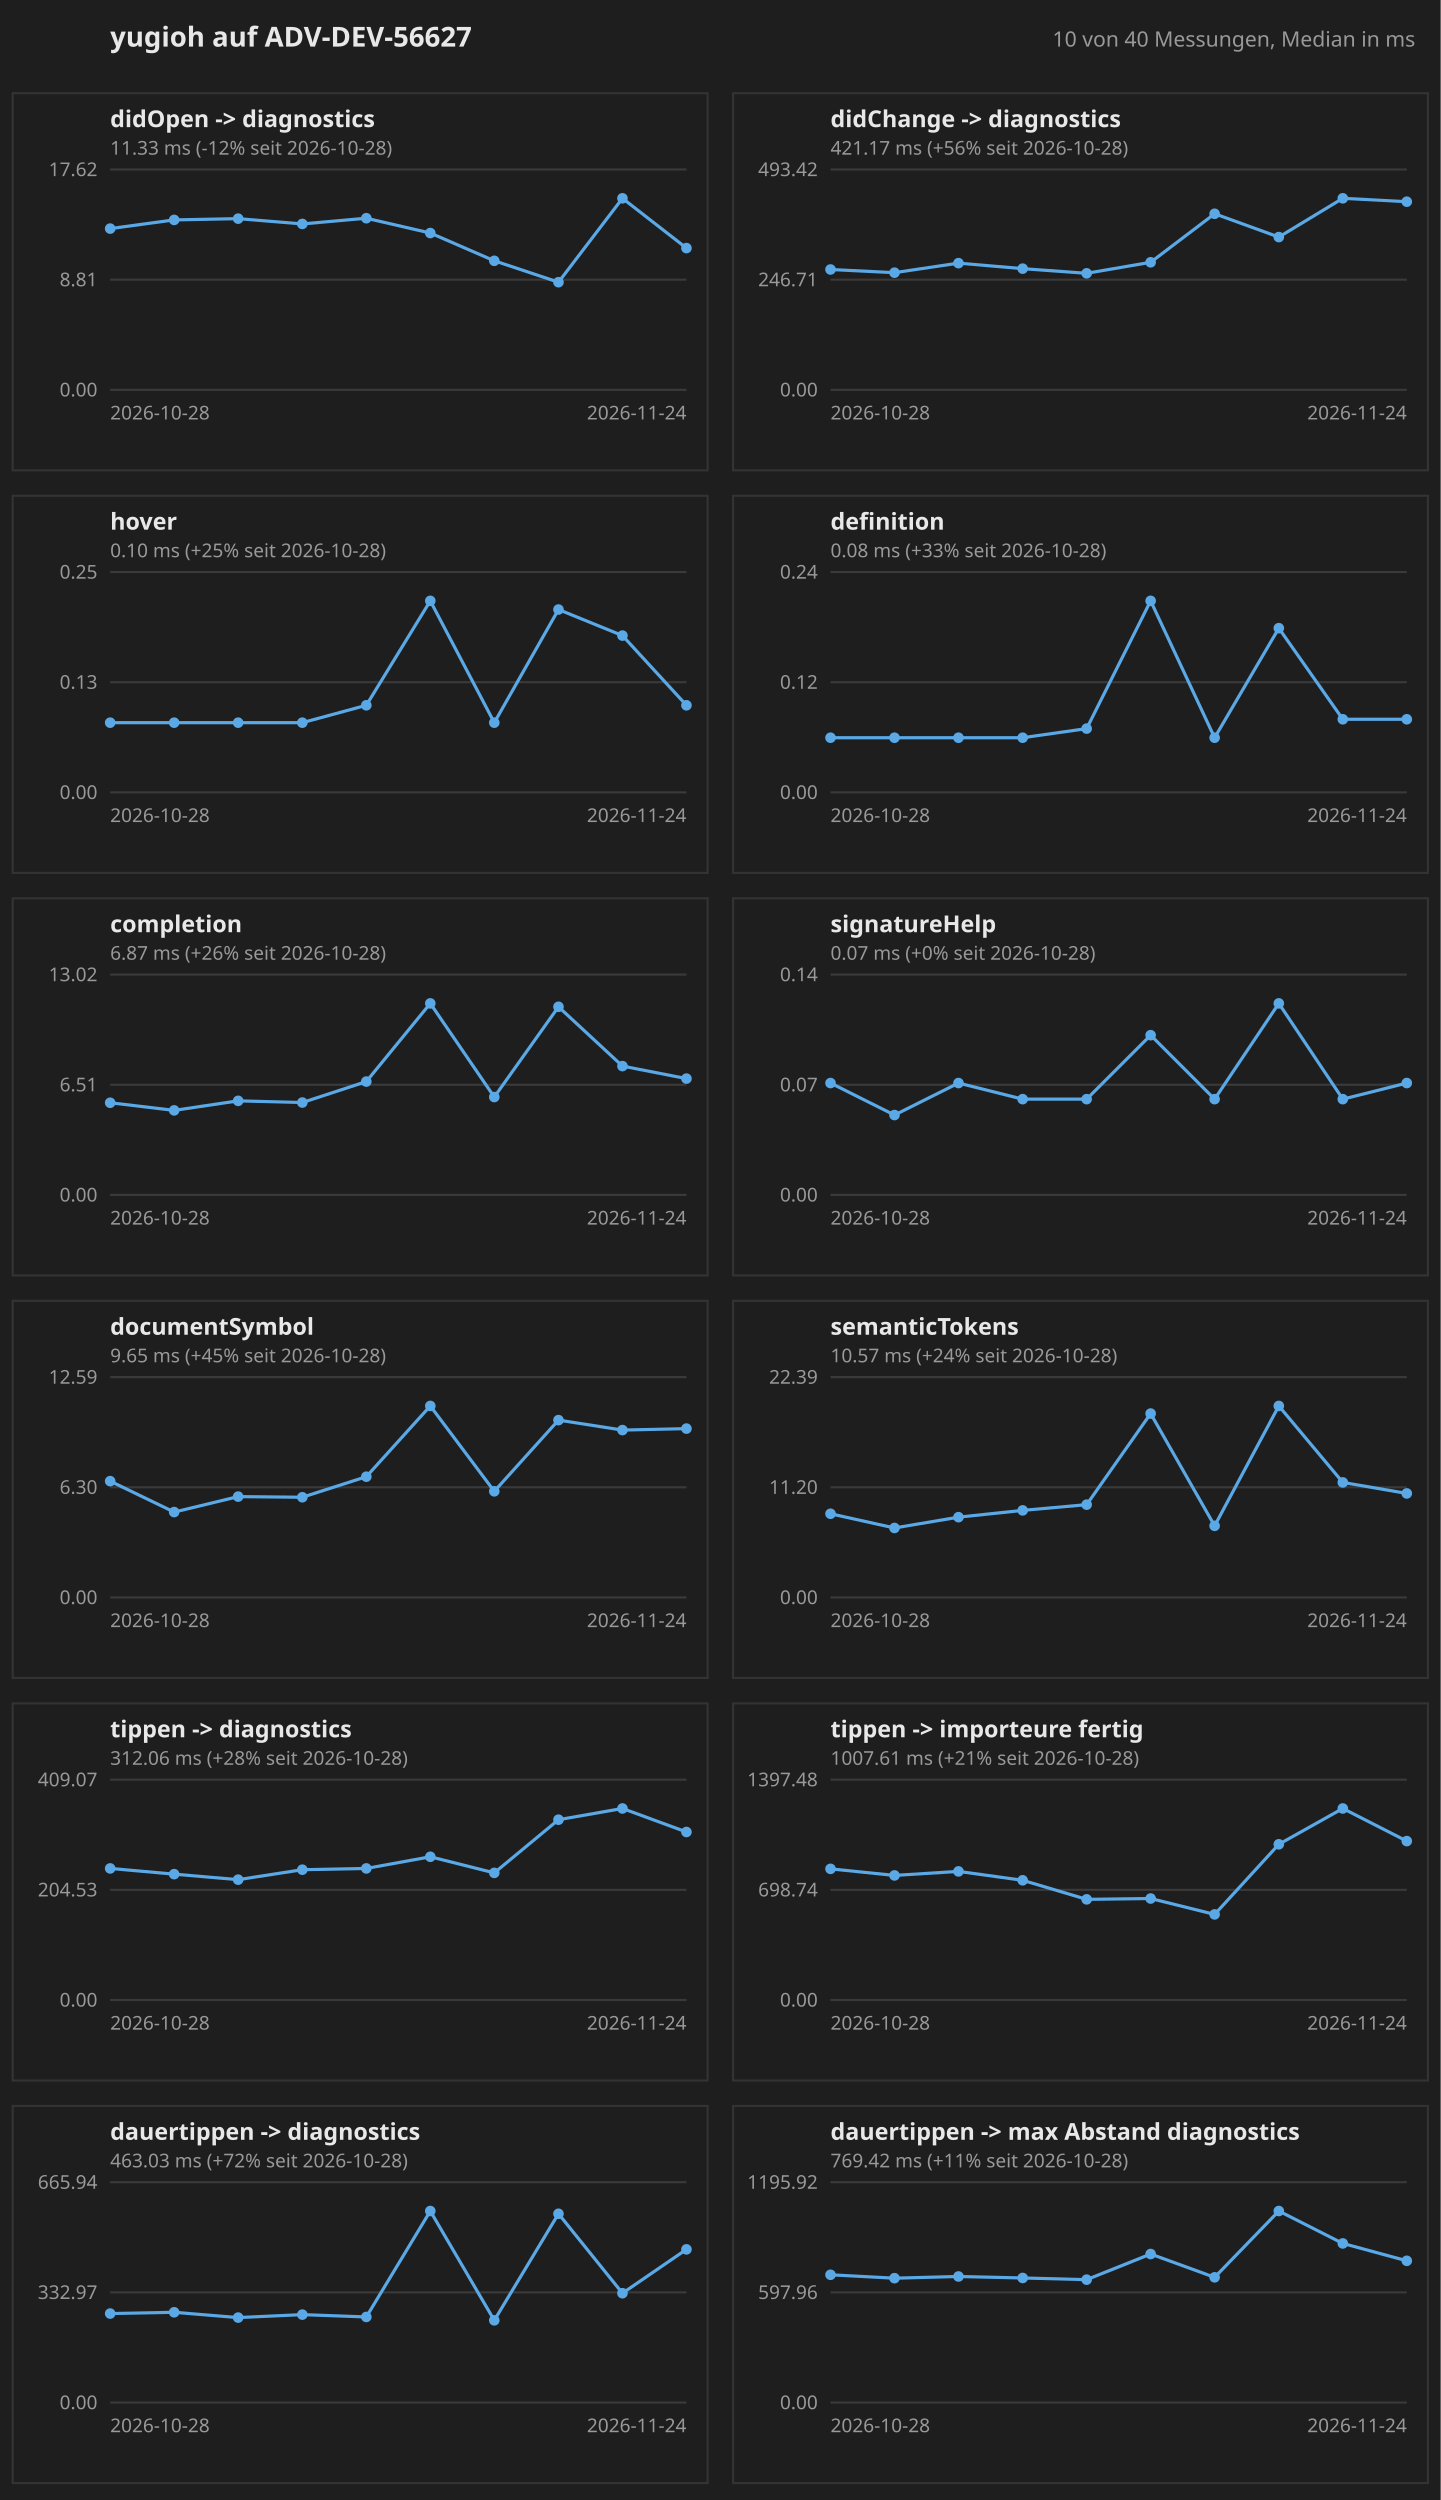
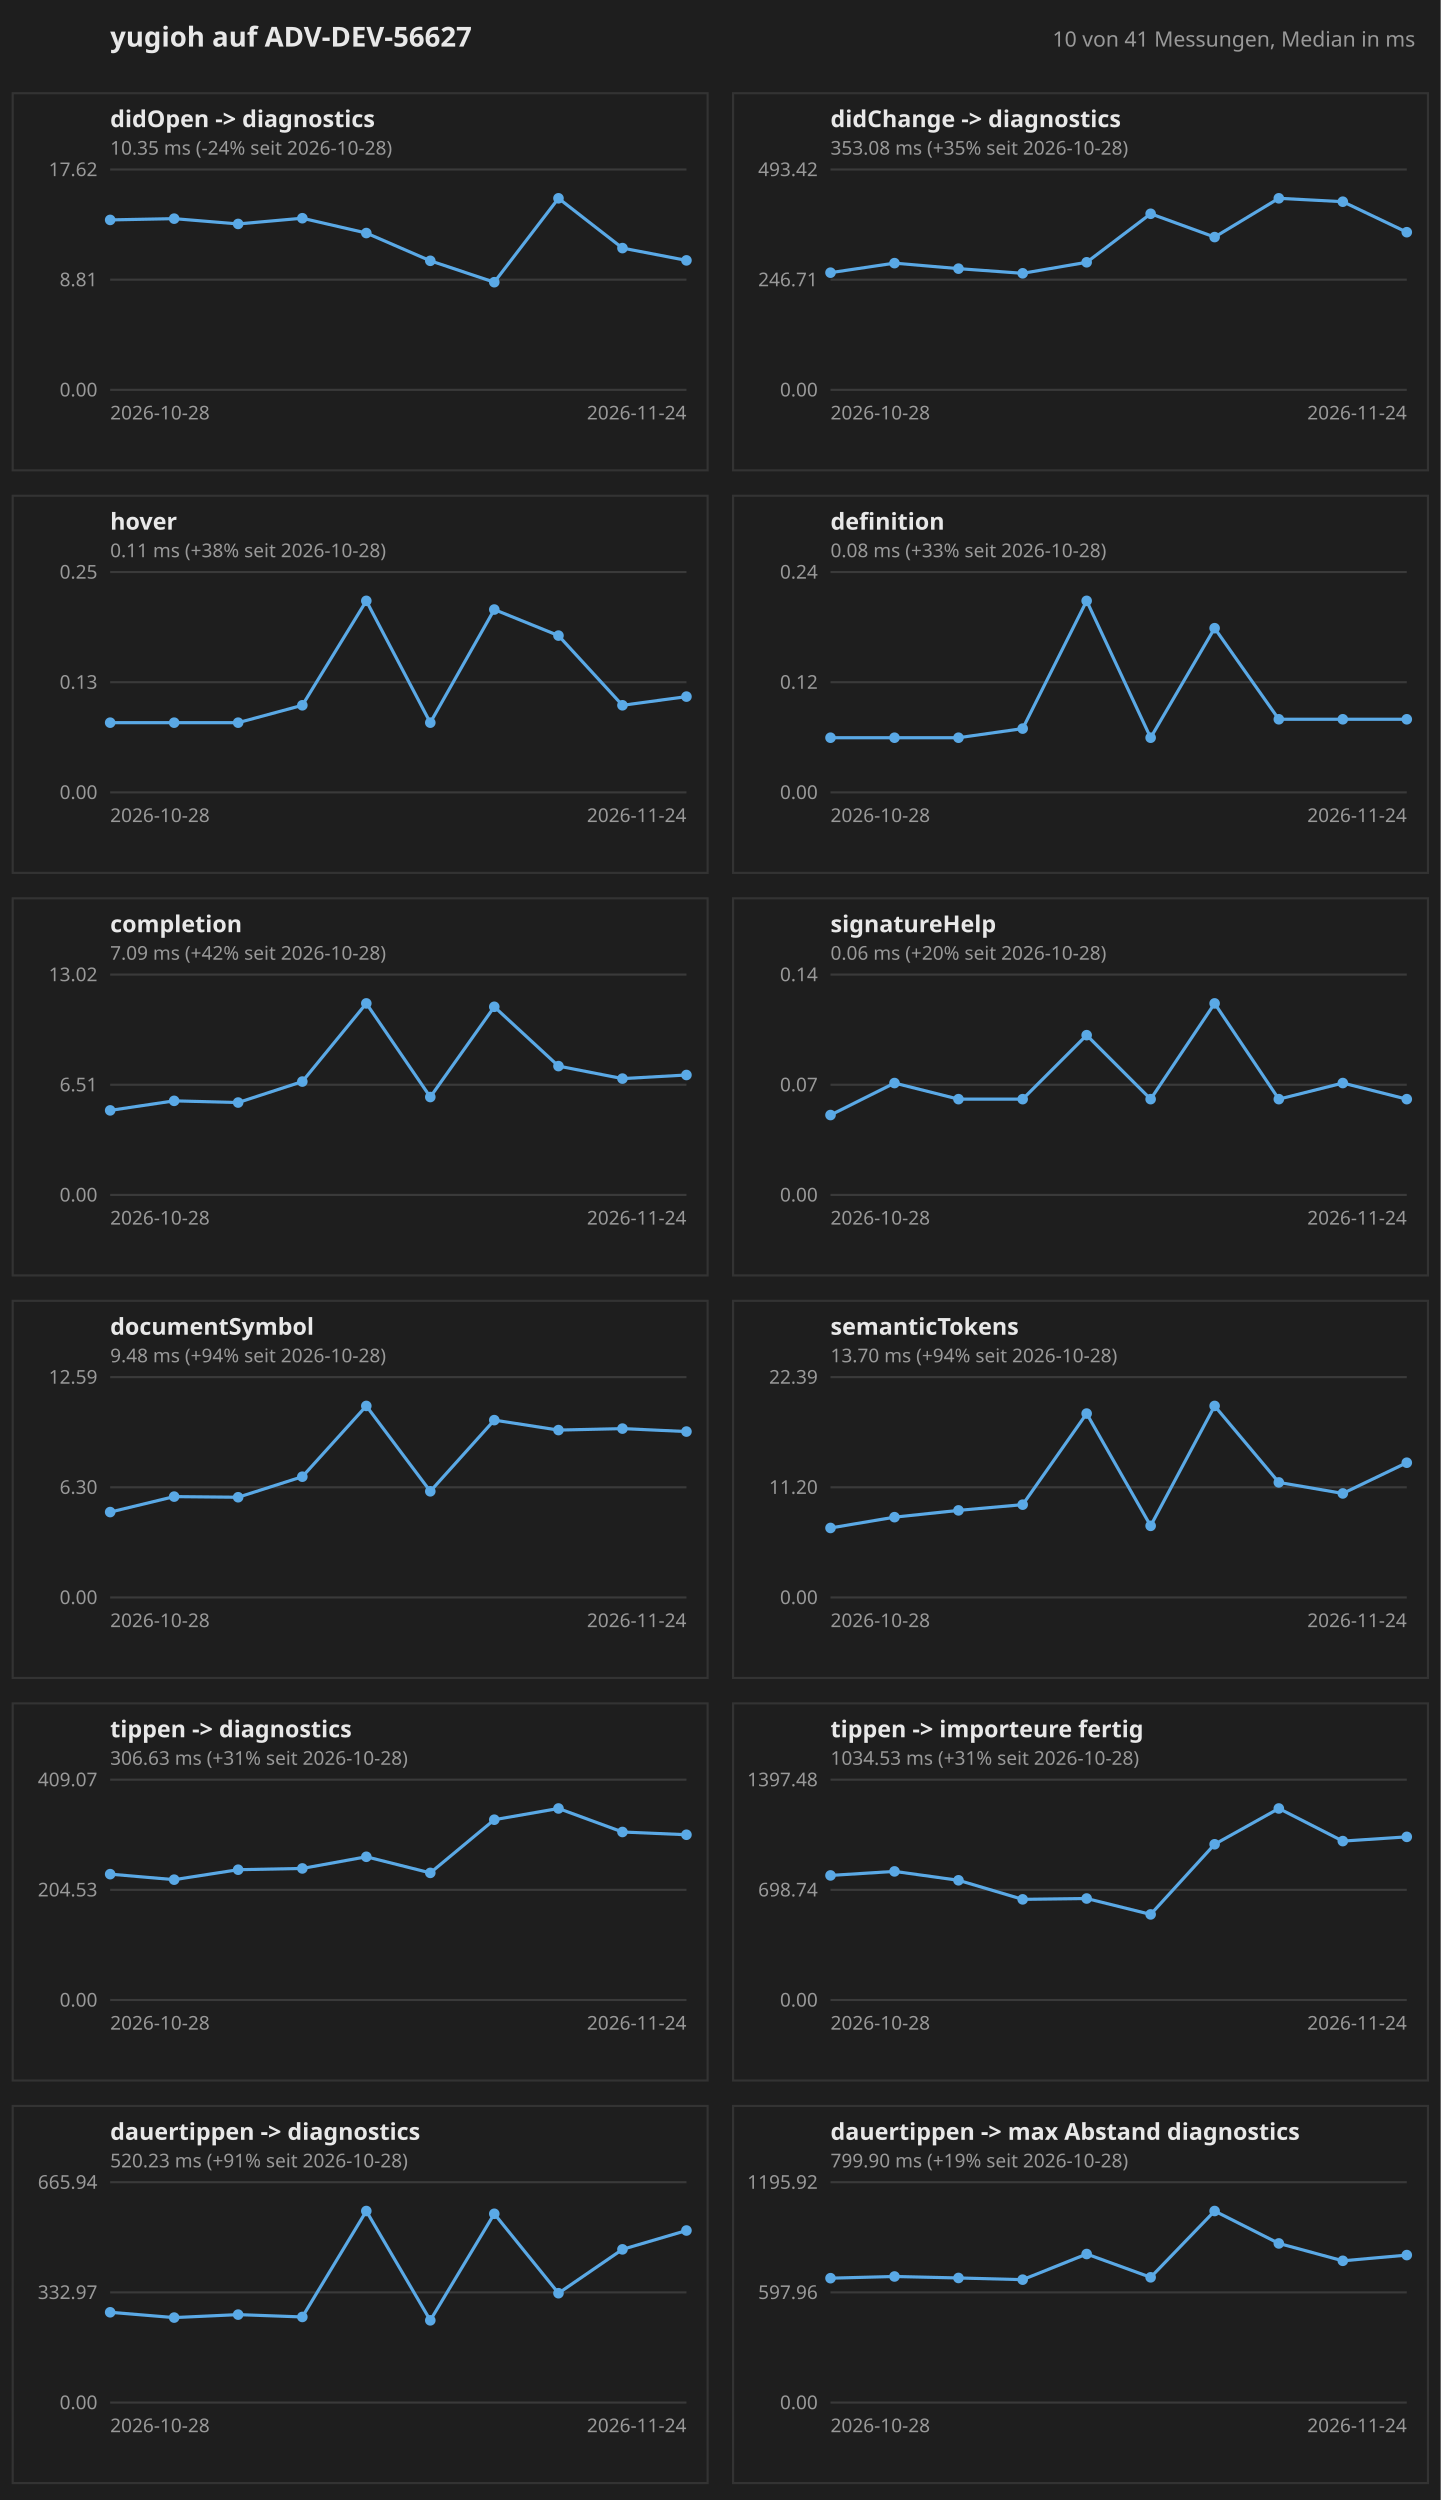
<svg xmlns="http://www.w3.org/2000/svg" width="680" height="1180" font-family="sans-serif">
  <rect width="680" height="1180" fill="#1e1e1e" />
  <text x="52" y="22" font-size="13" font-weight="bold" fill="#e8e8e8">yugioh auf ADV-DEV-56627</text>
-   <text x="668" y="22" text-anchor="end" font-size="10" fill="#999">10 von 40 Messungen, Median in ms</text>
+   <text x="668" y="22" text-anchor="end" font-size="10" fill="#999">10 von 41 Messungen, Median in ms</text>
  <g transform="translate(0 40)">
    <rect x="6" y="4" width="328" height="178" fill="none" stroke="#333" />
    <text x="52" y="20" font-size="11" font-weight="bold" fill="#e8e8e8">didOpen -&gt; diagnostics</text>
-     <text x="52" y="33" font-size="9" fill="#999">11.33 ms (-12% seit 2026-10-28)</text>
+     <text x="52" y="33" font-size="9" fill="#999">10.35 ms (-24% seit 2026-10-28)</text>
    <line x1="52" y1="144.0" x2="324" y2="144.0" stroke="#3a3a3a" />
    <text x="46" y="144.0" text-anchor="end" dominant-baseline="middle" font-size="9" fill="#999">0.00</text>
    <line x1="52" y1="92.0" x2="324" y2="92.0" stroke="#3a3a3a" />
    <text x="46" y="92.0" text-anchor="end" dominant-baseline="middle" font-size="9" fill="#999">8.81</text>
    <line x1="52" y1="40.0" x2="324" y2="40.0" stroke="#3a3a3a" />
    <text x="46" y="40.0" text-anchor="end" dominant-baseline="middle" font-size="9" fill="#999">17.62</text>
    <text x="52" y="158" font-size="9" fill="#999">2026-10-28</text>
    <text x="324" y="158" text-anchor="end" font-size="9" fill="#999">2026-11-24</text>
-     <polyline fill="none" stroke="#5aa9e6" stroke-width="1.5" points="52.0,67.9 82.2,63.8 112.4,63.2 142.7,65.7 172.9,63.0 203.1,70.0 233.3,83.1 263.6,93.2 293.8,53.6 324.0,77.1" />
-     <circle cx="52.0" cy="67.9" r="2.5" fill="#5aa9e6" />
-     <circle cx="82.2" cy="63.8" r="2.5" fill="#5aa9e6" />
-     <circle cx="112.4" cy="63.2" r="2.5" fill="#5aa9e6" />
-     <circle cx="142.7" cy="65.7" r="2.5" fill="#5aa9e6" />
-     <circle cx="172.9" cy="63.0" r="2.5" fill="#5aa9e6" />
-     <circle cx="203.1" cy="70.0" r="2.5" fill="#5aa9e6" />
-     <circle cx="233.3" cy="83.1" r="2.5" fill="#5aa9e6" />
-     <circle cx="263.6" cy="93.2" r="2.5" fill="#5aa9e6" />
-     <circle cx="293.8" cy="53.6" r="2.5" fill="#5aa9e6" />
-     <circle cx="324.0" cy="77.1" r="2.5" fill="#5aa9e6" />
+     <polyline fill="none" stroke="#5aa9e6" stroke-width="1.5" points="52.0,63.8 82.2,63.2 112.4,65.7 142.7,63.0 172.9,70.0 203.1,83.1 233.3,93.2 263.6,53.6 293.8,77.1 324.0,82.9" />
+     <circle cx="52.0" cy="63.8" r="2.5" fill="#5aa9e6" />
+     <circle cx="82.2" cy="63.2" r="2.5" fill="#5aa9e6" />
+     <circle cx="112.4" cy="65.7" r="2.5" fill="#5aa9e6" />
+     <circle cx="142.7" cy="63.0" r="2.5" fill="#5aa9e6" />
+     <circle cx="172.9" cy="70.0" r="2.5" fill="#5aa9e6" />
+     <circle cx="203.1" cy="83.1" r="2.5" fill="#5aa9e6" />
+     <circle cx="233.3" cy="93.2" r="2.5" fill="#5aa9e6" />
+     <circle cx="263.6" cy="53.6" r="2.5" fill="#5aa9e6" />
+     <circle cx="293.8" cy="77.1" r="2.5" fill="#5aa9e6" />
+     <circle cx="324.0" cy="82.9" r="2.5" fill="#5aa9e6" />
  </g>
  <g transform="translate(340 40)">
    <rect x="6" y="4" width="328" height="178" fill="none" stroke="#333" />
    <text x="52" y="20" font-size="11" font-weight="bold" fill="#e8e8e8">didChange -&gt; diagnostics</text>
-     <text x="52" y="33" font-size="9" fill="#999">421.17 ms (+56% seit 2026-10-28)</text>
+     <text x="52" y="33" font-size="9" fill="#999">353.08 ms (+35% seit 2026-10-28)</text>
    <line x1="52" y1="144.0" x2="324" y2="144.0" stroke="#3a3a3a" />
    <text x="46" y="144.0" text-anchor="end" dominant-baseline="middle" font-size="9" fill="#999">0.00</text>
    <line x1="52" y1="92.0" x2="324" y2="92.0" stroke="#3a3a3a" />
    <text x="46" y="92.0" text-anchor="end" dominant-baseline="middle" font-size="9" fill="#999">246.71</text>
    <line x1="52" y1="40.0" x2="324" y2="40.0" stroke="#3a3a3a" />
    <text x="46" y="40.0" text-anchor="end" dominant-baseline="middle" font-size="9" fill="#999">493.42</text>
    <text x="52" y="158" font-size="9" fill="#999">2026-10-28</text>
    <text x="324" y="158" text-anchor="end" font-size="9" fill="#999">2026-11-24</text>
-     <polyline fill="none" stroke="#5aa9e6" stroke-width="1.5" points="52.0,87.2 82.2,88.7 112.4,84.2 142.7,86.8 172.9,89.0 203.1,83.8 233.3,60.9 263.6,71.9 293.8,53.6 324.0,55.2" />
-     <circle cx="52.0" cy="87.2" r="2.5" fill="#5aa9e6" />
-     <circle cx="82.2" cy="88.7" r="2.5" fill="#5aa9e6" />
-     <circle cx="112.4" cy="84.2" r="2.5" fill="#5aa9e6" />
-     <circle cx="142.7" cy="86.8" r="2.5" fill="#5aa9e6" />
-     <circle cx="172.9" cy="89.0" r="2.5" fill="#5aa9e6" />
-     <circle cx="203.1" cy="83.8" r="2.5" fill="#5aa9e6" />
-     <circle cx="233.3" cy="60.9" r="2.5" fill="#5aa9e6" />
-     <circle cx="263.6" cy="71.9" r="2.5" fill="#5aa9e6" />
-     <circle cx="293.8" cy="53.6" r="2.5" fill="#5aa9e6" />
-     <circle cx="324.0" cy="55.2" r="2.5" fill="#5aa9e6" />
+     <polyline fill="none" stroke="#5aa9e6" stroke-width="1.5" points="52.0,88.7 82.2,84.2 112.4,86.8 142.7,89.0 172.9,83.8 203.1,60.9 233.3,71.9 263.6,53.6 293.8,55.2 324.0,69.6" />
+     <circle cx="52.0" cy="88.7" r="2.5" fill="#5aa9e6" />
+     <circle cx="82.2" cy="84.2" r="2.5" fill="#5aa9e6" />
+     <circle cx="112.4" cy="86.8" r="2.5" fill="#5aa9e6" />
+     <circle cx="142.7" cy="89.0" r="2.5" fill="#5aa9e6" />
+     <circle cx="172.9" cy="83.8" r="2.5" fill="#5aa9e6" />
+     <circle cx="203.1" cy="60.9" r="2.5" fill="#5aa9e6" />
+     <circle cx="233.3" cy="71.9" r="2.5" fill="#5aa9e6" />
+     <circle cx="263.6" cy="53.6" r="2.5" fill="#5aa9e6" />
+     <circle cx="293.8" cy="55.2" r="2.5" fill="#5aa9e6" />
+     <circle cx="324.0" cy="69.6" r="2.5" fill="#5aa9e6" />
  </g>
  <g transform="translate(0 230)">
    <rect x="6" y="4" width="328" height="178" fill="none" stroke="#333" />
    <text x="52" y="20" font-size="11" font-weight="bold" fill="#e8e8e8">hover</text>
-     <text x="52" y="33" font-size="9" fill="#999">0.10 ms (+25% seit 2026-10-28)</text>
+     <text x="52" y="33" font-size="9" fill="#999">0.11 ms (+38% seit 2026-10-28)</text>
    <line x1="52" y1="144.0" x2="324" y2="144.0" stroke="#3a3a3a" />
    <text x="46" y="144.0" text-anchor="end" dominant-baseline="middle" font-size="9" fill="#999">0.00</text>
    <line x1="52" y1="92.0" x2="324" y2="92.0" stroke="#3a3a3a" />
    <text x="46" y="92.0" text-anchor="end" dominant-baseline="middle" font-size="9" fill="#999">0.13</text>
    <line x1="52" y1="40.0" x2="324" y2="40.0" stroke="#3a3a3a" />
    <text x="46" y="40.0" text-anchor="end" dominant-baseline="middle" font-size="9" fill="#999">0.25</text>
    <text x="52" y="158" font-size="9" fill="#999">2026-10-28</text>
    <text x="324" y="158" text-anchor="end" font-size="9" fill="#999">2026-11-24</text>
-     <polyline fill="none" stroke="#5aa9e6" stroke-width="1.5" points="52.0,111.1 82.2,111.1 112.4,111.1 142.7,111.1 172.9,102.9 203.1,53.6 233.3,111.1 263.6,57.7 293.8,70.0 324.0,102.9" />
+     <polyline fill="none" stroke="#5aa9e6" stroke-width="1.5" points="52.0,111.1 82.2,111.1 112.4,111.1 142.7,102.9 172.9,53.6 203.1,111.1 233.3,57.7 263.6,70.0 293.8,102.9 324.0,98.8" />
    <circle cx="52.0" cy="111.1" r="2.5" fill="#5aa9e6" />
    <circle cx="82.2" cy="111.1" r="2.5" fill="#5aa9e6" />
    <circle cx="112.4" cy="111.1" r="2.5" fill="#5aa9e6" />
-     <circle cx="142.7" cy="111.1" r="2.5" fill="#5aa9e6" />
-     <circle cx="172.9" cy="102.9" r="2.5" fill="#5aa9e6" />
-     <circle cx="203.1" cy="53.6" r="2.5" fill="#5aa9e6" />
-     <circle cx="233.3" cy="111.1" r="2.5" fill="#5aa9e6" />
-     <circle cx="263.6" cy="57.7" r="2.5" fill="#5aa9e6" />
-     <circle cx="293.8" cy="70.0" r="2.5" fill="#5aa9e6" />
-     <circle cx="324.0" cy="102.9" r="2.5" fill="#5aa9e6" />
+     <circle cx="142.7" cy="102.9" r="2.5" fill="#5aa9e6" />
+     <circle cx="172.9" cy="53.6" r="2.5" fill="#5aa9e6" />
+     <circle cx="203.1" cy="111.1" r="2.5" fill="#5aa9e6" />
+     <circle cx="233.3" cy="57.7" r="2.5" fill="#5aa9e6" />
+     <circle cx="263.6" cy="70.0" r="2.5" fill="#5aa9e6" />
+     <circle cx="293.8" cy="102.9" r="2.5" fill="#5aa9e6" />
+     <circle cx="324.0" cy="98.8" r="2.5" fill="#5aa9e6" />
  </g>
  <g transform="translate(340 230)">
    <rect x="6" y="4" width="328" height="178" fill="none" stroke="#333" />
    <text x="52" y="20" font-size="11" font-weight="bold" fill="#e8e8e8">definition</text>
    <text x="52" y="33" font-size="9" fill="#999">0.08 ms (+33% seit 2026-10-28)</text>
    <line x1="52" y1="144.0" x2="324" y2="144.0" stroke="#3a3a3a" />
    <text x="46" y="144.0" text-anchor="end" dominant-baseline="middle" font-size="9" fill="#999">0.00</text>
    <line x1="52" y1="92.0" x2="324" y2="92.0" stroke="#3a3a3a" />
    <text x="46" y="92.0" text-anchor="end" dominant-baseline="middle" font-size="9" fill="#999">0.12</text>
    <line x1="52" y1="40.0" x2="324" y2="40.0" stroke="#3a3a3a" />
    <text x="46" y="40.0" text-anchor="end" dominant-baseline="middle" font-size="9" fill="#999">0.24</text>
    <text x="52" y="158" font-size="9" fill="#999">2026-10-28</text>
    <text x="324" y="158" text-anchor="end" font-size="9" fill="#999">2026-11-24</text>
-     <polyline fill="none" stroke="#5aa9e6" stroke-width="1.5" points="52.0,118.2 82.2,118.2 112.4,118.2 142.7,118.2 172.9,113.9 203.1,53.6 233.3,118.2 263.6,66.5 293.8,109.5 324.0,109.5" />
+     <polyline fill="none" stroke="#5aa9e6" stroke-width="1.5" points="52.0,118.2 82.2,118.2 112.4,118.2 142.7,113.9 172.9,53.6 203.1,118.2 233.3,66.5 263.6,109.5 293.8,109.5 324.0,109.5" />
    <circle cx="52.0" cy="118.2" r="2.5" fill="#5aa9e6" />
    <circle cx="82.2" cy="118.2" r="2.5" fill="#5aa9e6" />
    <circle cx="112.4" cy="118.2" r="2.5" fill="#5aa9e6" />
-     <circle cx="142.7" cy="118.2" r="2.5" fill="#5aa9e6" />
-     <circle cx="172.9" cy="113.9" r="2.5" fill="#5aa9e6" />
-     <circle cx="203.1" cy="53.6" r="2.5" fill="#5aa9e6" />
-     <circle cx="233.3" cy="118.2" r="2.5" fill="#5aa9e6" />
-     <circle cx="263.6" cy="66.5" r="2.5" fill="#5aa9e6" />
+     <circle cx="142.7" cy="113.9" r="2.5" fill="#5aa9e6" />
+     <circle cx="172.9" cy="53.6" r="2.5" fill="#5aa9e6" />
+     <circle cx="203.1" cy="118.2" r="2.5" fill="#5aa9e6" />
+     <circle cx="233.3" cy="66.5" r="2.5" fill="#5aa9e6" />
+     <circle cx="263.6" cy="109.5" r="2.5" fill="#5aa9e6" />
    <circle cx="293.8" cy="109.5" r="2.5" fill="#5aa9e6" />
    <circle cx="324.0" cy="109.5" r="2.5" fill="#5aa9e6" />
  </g>
  <g transform="translate(0 420)">
    <rect x="6" y="4" width="328" height="178" fill="none" stroke="#333" />
    <text x="52" y="20" font-size="11" font-weight="bold" fill="#e8e8e8">completion</text>
-     <text x="52" y="33" font-size="9" fill="#999">6.87 ms (+26% seit 2026-10-28)</text>
+     <text x="52" y="33" font-size="9" fill="#999">7.09 ms (+42% seit 2026-10-28)</text>
    <line x1="52" y1="144.0" x2="324" y2="144.0" stroke="#3a3a3a" />
    <text x="46" y="144.0" text-anchor="end" dominant-baseline="middle" font-size="9" fill="#999">0.00</text>
    <line x1="52" y1="92.0" x2="324" y2="92.0" stroke="#3a3a3a" />
    <text x="46" y="92.0" text-anchor="end" dominant-baseline="middle" font-size="9" fill="#999">6.51</text>
    <line x1="52" y1="40.0" x2="324" y2="40.0" stroke="#3a3a3a" />
    <text x="46" y="40.0" text-anchor="end" dominant-baseline="middle" font-size="9" fill="#999">13.02</text>
    <text x="52" y="158" font-size="9" fill="#999">2026-10-28</text>
    <text x="324" y="158" text-anchor="end" font-size="9" fill="#999">2026-11-24</text>
-     <polyline fill="none" stroke="#5aa9e6" stroke-width="1.5" points="52.0,100.5 82.2,104.1 112.4,99.6 142.7,100.4 172.9,90.5 203.1,53.6 233.3,97.8 263.6,55.2 293.8,83.2 324.0,89.1" />
-     <circle cx="52.0" cy="100.5" r="2.5" fill="#5aa9e6" />
-     <circle cx="82.2" cy="104.1" r="2.5" fill="#5aa9e6" />
-     <circle cx="112.4" cy="99.6" r="2.5" fill="#5aa9e6" />
-     <circle cx="142.7" cy="100.4" r="2.5" fill="#5aa9e6" />
-     <circle cx="172.9" cy="90.5" r="2.5" fill="#5aa9e6" />
-     <circle cx="203.1" cy="53.6" r="2.5" fill="#5aa9e6" />
-     <circle cx="233.3" cy="97.8" r="2.5" fill="#5aa9e6" />
-     <circle cx="263.6" cy="55.2" r="2.5" fill="#5aa9e6" />
-     <circle cx="293.8" cy="83.2" r="2.5" fill="#5aa9e6" />
-     <circle cx="324.0" cy="89.1" r="2.5" fill="#5aa9e6" />
+     <polyline fill="none" stroke="#5aa9e6" stroke-width="1.5" points="52.0,104.1 82.2,99.6 112.4,100.4 142.7,90.5 172.9,53.6 203.1,97.8 233.3,55.2 263.6,83.2 293.8,89.1 324.0,87.4" />
+     <circle cx="52.0" cy="104.1" r="2.5" fill="#5aa9e6" />
+     <circle cx="82.2" cy="99.6" r="2.5" fill="#5aa9e6" />
+     <circle cx="112.4" cy="100.4" r="2.5" fill="#5aa9e6" />
+     <circle cx="142.7" cy="90.5" r="2.5" fill="#5aa9e6" />
+     <circle cx="172.9" cy="53.6" r="2.5" fill="#5aa9e6" />
+     <circle cx="203.1" cy="97.8" r="2.5" fill="#5aa9e6" />
+     <circle cx="233.3" cy="55.2" r="2.5" fill="#5aa9e6" />
+     <circle cx="263.6" cy="83.2" r="2.5" fill="#5aa9e6" />
+     <circle cx="293.8" cy="89.1" r="2.5" fill="#5aa9e6" />
+     <circle cx="324.0" cy="87.4" r="2.5" fill="#5aa9e6" />
  </g>
  <g transform="translate(340 420)">
    <rect x="6" y="4" width="328" height="178" fill="none" stroke="#333" />
    <text x="52" y="20" font-size="11" font-weight="bold" fill="#e8e8e8">signatureHelp</text>
-     <text x="52" y="33" font-size="9" fill="#999">0.07 ms (+0% seit 2026-10-28)</text>
+     <text x="52" y="33" font-size="9" fill="#999">0.06 ms (+20% seit 2026-10-28)</text>
    <line x1="52" y1="144.0" x2="324" y2="144.0" stroke="#3a3a3a" />
    <text x="46" y="144.0" text-anchor="end" dominant-baseline="middle" font-size="9" fill="#999">0.00</text>
    <line x1="52" y1="92.0" x2="324" y2="92.0" stroke="#3a3a3a" />
    <text x="46" y="92.0" text-anchor="end" dominant-baseline="middle" font-size="9" fill="#999">0.07</text>
    <line x1="52" y1="40.0" x2="324" y2="40.0" stroke="#3a3a3a" />
    <text x="46" y="40.0" text-anchor="end" dominant-baseline="middle" font-size="9" fill="#999">0.14</text>
    <text x="52" y="158" font-size="9" fill="#999">2026-10-28</text>
    <text x="324" y="158" text-anchor="end" font-size="9" fill="#999">2026-11-24</text>
-     <polyline fill="none" stroke="#5aa9e6" stroke-width="1.5" points="52.0,91.2 82.2,106.3 112.4,91.2 142.7,98.8 172.9,98.8 203.1,68.6 233.3,98.8 263.6,53.6 293.8,98.8 324.0,91.2" />
-     <circle cx="52.0" cy="91.2" r="2.5" fill="#5aa9e6" />
-     <circle cx="82.2" cy="106.3" r="2.5" fill="#5aa9e6" />
-     <circle cx="112.4" cy="91.2" r="2.5" fill="#5aa9e6" />
+     <polyline fill="none" stroke="#5aa9e6" stroke-width="1.5" points="52.0,106.3 82.2,91.2 112.4,98.8 142.7,98.8 172.9,68.6 203.1,98.8 233.3,53.6 263.6,98.8 293.8,91.2 324.0,98.8" />
+     <circle cx="52.0" cy="106.3" r="2.5" fill="#5aa9e6" />
+     <circle cx="82.2" cy="91.2" r="2.5" fill="#5aa9e6" />
+     <circle cx="112.4" cy="98.8" r="2.5" fill="#5aa9e6" />
    <circle cx="142.7" cy="98.8" r="2.5" fill="#5aa9e6" />
-     <circle cx="172.9" cy="98.8" r="2.5" fill="#5aa9e6" />
-     <circle cx="203.1" cy="68.6" r="2.5" fill="#5aa9e6" />
-     <circle cx="233.3" cy="98.8" r="2.5" fill="#5aa9e6" />
-     <circle cx="263.6" cy="53.6" r="2.5" fill="#5aa9e6" />
-     <circle cx="293.8" cy="98.8" r="2.5" fill="#5aa9e6" />
-     <circle cx="324.0" cy="91.2" r="2.5" fill="#5aa9e6" />
+     <circle cx="172.9" cy="68.6" r="2.5" fill="#5aa9e6" />
+     <circle cx="203.1" cy="98.8" r="2.5" fill="#5aa9e6" />
+     <circle cx="233.3" cy="53.6" r="2.5" fill="#5aa9e6" />
+     <circle cx="263.6" cy="98.8" r="2.5" fill="#5aa9e6" />
+     <circle cx="293.8" cy="91.2" r="2.5" fill="#5aa9e6" />
+     <circle cx="324.0" cy="98.8" r="2.5" fill="#5aa9e6" />
  </g>
  <g transform="translate(0 610)">
    <rect x="6" y="4" width="328" height="178" fill="none" stroke="#333" />
    <text x="52" y="20" font-size="11" font-weight="bold" fill="#e8e8e8">documentSymbol</text>
-     <text x="52" y="33" font-size="9" fill="#999">9.65 ms (+45% seit 2026-10-28)</text>
+     <text x="52" y="33" font-size="9" fill="#999">9.48 ms (+94% seit 2026-10-28)</text>
    <line x1="52" y1="144.0" x2="324" y2="144.0" stroke="#3a3a3a" />
    <text x="46" y="144.0" text-anchor="end" dominant-baseline="middle" font-size="9" fill="#999">0.00</text>
    <line x1="52" y1="92.0" x2="324" y2="92.0" stroke="#3a3a3a" />
    <text x="46" y="92.0" text-anchor="end" dominant-baseline="middle" font-size="9" fill="#999">6.30</text>
    <line x1="52" y1="40.0" x2="324" y2="40.0" stroke="#3a3a3a" />
    <text x="46" y="40.0" text-anchor="end" dominant-baseline="middle" font-size="9" fill="#999">12.59</text>
    <text x="52" y="158" font-size="9" fill="#999">2026-10-28</text>
    <text x="324" y="158" text-anchor="end" font-size="9" fill="#999">2026-11-24</text>
-     <polyline fill="none" stroke="#5aa9e6" stroke-width="1.5" points="52.0,89.1 82.2,103.7 112.4,96.4 142.7,96.7 172.9,87.0 203.1,53.6 233.3,93.9 263.6,60.3 293.8,65.0 324.0,64.3" />
-     <circle cx="52.0" cy="89.1" r="2.5" fill="#5aa9e6" />
-     <circle cx="82.2" cy="103.7" r="2.5" fill="#5aa9e6" />
-     <circle cx="112.4" cy="96.4" r="2.5" fill="#5aa9e6" />
-     <circle cx="142.7" cy="96.7" r="2.5" fill="#5aa9e6" />
-     <circle cx="172.9" cy="87.0" r="2.5" fill="#5aa9e6" />
-     <circle cx="203.1" cy="53.6" r="2.5" fill="#5aa9e6" />
-     <circle cx="233.3" cy="93.9" r="2.5" fill="#5aa9e6" />
-     <circle cx="263.6" cy="60.3" r="2.5" fill="#5aa9e6" />
-     <circle cx="293.8" cy="65.0" r="2.5" fill="#5aa9e6" />
-     <circle cx="324.0" cy="64.3" r="2.5" fill="#5aa9e6" />
+     <polyline fill="none" stroke="#5aa9e6" stroke-width="1.5" points="52.0,103.7 82.2,96.4 112.4,96.7 142.7,87.0 172.9,53.6 203.1,93.9 233.3,60.3 263.6,65.0 293.8,64.3 324.0,65.7" />
+     <circle cx="52.0" cy="103.7" r="2.5" fill="#5aa9e6" />
+     <circle cx="82.2" cy="96.4" r="2.5" fill="#5aa9e6" />
+     <circle cx="112.4" cy="96.7" r="2.5" fill="#5aa9e6" />
+     <circle cx="142.7" cy="87.0" r="2.5" fill="#5aa9e6" />
+     <circle cx="172.9" cy="53.6" r="2.5" fill="#5aa9e6" />
+     <circle cx="203.1" cy="93.9" r="2.5" fill="#5aa9e6" />
+     <circle cx="233.3" cy="60.3" r="2.5" fill="#5aa9e6" />
+     <circle cx="263.6" cy="65.0" r="2.5" fill="#5aa9e6" />
+     <circle cx="293.8" cy="64.3" r="2.5" fill="#5aa9e6" />
+     <circle cx="324.0" cy="65.7" r="2.5" fill="#5aa9e6" />
  </g>
  <g transform="translate(340 610)">
    <rect x="6" y="4" width="328" height="178" fill="none" stroke="#333" />
    <text x="52" y="20" font-size="11" font-weight="bold" fill="#e8e8e8">semanticTokens</text>
-     <text x="52" y="33" font-size="9" fill="#999">10.57 ms (+24% seit 2026-10-28)</text>
+     <text x="52" y="33" font-size="9" fill="#999">13.70 ms (+94% seit 2026-10-28)</text>
    <line x1="52" y1="144.0" x2="324" y2="144.0" stroke="#3a3a3a" />
    <text x="46" y="144.0" text-anchor="end" dominant-baseline="middle" font-size="9" fill="#999">0.00</text>
    <line x1="52" y1="92.0" x2="324" y2="92.0" stroke="#3a3a3a" />
    <text x="46" y="92.0" text-anchor="end" dominant-baseline="middle" font-size="9" fill="#999">11.20</text>
    <line x1="52" y1="40.0" x2="324" y2="40.0" stroke="#3a3a3a" />
    <text x="46" y="40.0" text-anchor="end" dominant-baseline="middle" font-size="9" fill="#999">22.39</text>
    <text x="52" y="158" font-size="9" fill="#999">2026-10-28</text>
    <text x="324" y="158" text-anchor="end" font-size="9" fill="#999">2026-11-24</text>
-     <polyline fill="none" stroke="#5aa9e6" stroke-width="1.5" points="52.0,104.5 82.2,111.2 112.4,106.1 142.7,102.9 172.9,100.2 203.1,57.2 233.3,110.2 263.6,53.6 293.8,89.7 324.0,94.9" />
-     <circle cx="52.0" cy="104.5" r="2.5" fill="#5aa9e6" />
-     <circle cx="82.2" cy="111.2" r="2.5" fill="#5aa9e6" />
-     <circle cx="112.4" cy="106.1" r="2.5" fill="#5aa9e6" />
-     <circle cx="142.7" cy="102.9" r="2.5" fill="#5aa9e6" />
-     <circle cx="172.9" cy="100.2" r="2.5" fill="#5aa9e6" />
-     <circle cx="203.1" cy="57.2" r="2.5" fill="#5aa9e6" />
-     <circle cx="233.3" cy="110.2" r="2.5" fill="#5aa9e6" />
-     <circle cx="263.6" cy="53.6" r="2.5" fill="#5aa9e6" />
-     <circle cx="293.8" cy="89.7" r="2.5" fill="#5aa9e6" />
-     <circle cx="324.0" cy="94.9" r="2.5" fill="#5aa9e6" />
+     <polyline fill="none" stroke="#5aa9e6" stroke-width="1.5" points="52.0,111.2 82.2,106.1 112.4,102.9 142.7,100.2 172.9,57.2 203.1,110.2 233.3,53.6 263.6,89.7 293.8,94.9 324.0,80.4" />
+     <circle cx="52.0" cy="111.2" r="2.5" fill="#5aa9e6" />
+     <circle cx="82.2" cy="106.1" r="2.5" fill="#5aa9e6" />
+     <circle cx="112.4" cy="102.9" r="2.5" fill="#5aa9e6" />
+     <circle cx="142.7" cy="100.2" r="2.5" fill="#5aa9e6" />
+     <circle cx="172.9" cy="57.2" r="2.5" fill="#5aa9e6" />
+     <circle cx="203.1" cy="110.2" r="2.5" fill="#5aa9e6" />
+     <circle cx="233.3" cy="53.6" r="2.5" fill="#5aa9e6" />
+     <circle cx="263.6" cy="89.7" r="2.5" fill="#5aa9e6" />
+     <circle cx="293.8" cy="94.9" r="2.5" fill="#5aa9e6" />
+     <circle cx="324.0" cy="80.4" r="2.5" fill="#5aa9e6" />
  </g>
  <g transform="translate(0 800)">
    <rect x="6" y="4" width="328" height="178" fill="none" stroke="#333" />
    <text x="52" y="20" font-size="11" font-weight="bold" fill="#e8e8e8">tippen -&gt; diagnostics</text>
-     <text x="52" y="33" font-size="9" fill="#999">312.06 ms (+28% seit 2026-10-28)</text>
+     <text x="52" y="33" font-size="9" fill="#999">306.63 ms (+31% seit 2026-10-28)</text>
    <line x1="52" y1="144.0" x2="324" y2="144.0" stroke="#3a3a3a" />
    <text x="46" y="144.0" text-anchor="end" dominant-baseline="middle" font-size="9" fill="#999">0.00</text>
    <line x1="52" y1="92.0" x2="324" y2="92.0" stroke="#3a3a3a" />
    <text x="46" y="92.0" text-anchor="end" dominant-baseline="middle" font-size="9" fill="#999">204.53</text>
    <line x1="52" y1="40.0" x2="324" y2="40.0" stroke="#3a3a3a" />
    <text x="46" y="40.0" text-anchor="end" dominant-baseline="middle" font-size="9" fill="#999">409.07</text>
    <text x="52" y="158" font-size="9" fill="#999">2026-10-28</text>
    <text x="324" y="158" text-anchor="end" font-size="9" fill="#999">2026-11-24</text>
-     <polyline fill="none" stroke="#5aa9e6" stroke-width="1.5" points="52.0,81.9 82.2,84.6 112.4,87.2 142.7,82.5 172.9,81.9 203.1,76.4 233.3,84.0 263.6,58.9 293.8,53.6 324.0,64.7" />
-     <circle cx="52.0" cy="81.9" r="2.5" fill="#5aa9e6" />
-     <circle cx="82.2" cy="84.6" r="2.5" fill="#5aa9e6" />
-     <circle cx="112.4" cy="87.2" r="2.5" fill="#5aa9e6" />
-     <circle cx="142.7" cy="82.5" r="2.5" fill="#5aa9e6" />
-     <circle cx="172.9" cy="81.9" r="2.5" fill="#5aa9e6" />
-     <circle cx="203.1" cy="76.4" r="2.5" fill="#5aa9e6" />
-     <circle cx="233.3" cy="84.0" r="2.5" fill="#5aa9e6" />
-     <circle cx="263.6" cy="58.9" r="2.5" fill="#5aa9e6" />
-     <circle cx="293.8" cy="53.6" r="2.5" fill="#5aa9e6" />
-     <circle cx="324.0" cy="64.7" r="2.5" fill="#5aa9e6" />
+     <polyline fill="none" stroke="#5aa9e6" stroke-width="1.5" points="52.0,84.6 82.2,87.2 112.4,82.5 142.7,81.9 172.9,76.4 203.1,84.0 233.3,58.9 263.6,53.6 293.8,64.7 324.0,66.0" />
+     <circle cx="52.0" cy="84.6" r="2.5" fill="#5aa9e6" />
+     <circle cx="82.2" cy="87.2" r="2.5" fill="#5aa9e6" />
+     <circle cx="112.4" cy="82.5" r="2.5" fill="#5aa9e6" />
+     <circle cx="142.7" cy="81.9" r="2.5" fill="#5aa9e6" />
+     <circle cx="172.9" cy="76.4" r="2.5" fill="#5aa9e6" />
+     <circle cx="203.1" cy="84.0" r="2.5" fill="#5aa9e6" />
+     <circle cx="233.3" cy="58.9" r="2.5" fill="#5aa9e6" />
+     <circle cx="263.6" cy="53.6" r="2.5" fill="#5aa9e6" />
+     <circle cx="293.8" cy="64.7" r="2.5" fill="#5aa9e6" />
+     <circle cx="324.0" cy="66.0" r="2.5" fill="#5aa9e6" />
  </g>
  <g transform="translate(340 800)">
    <rect x="6" y="4" width="328" height="178" fill="none" stroke="#333" />
    <text x="52" y="20" font-size="11" font-weight="bold" fill="#e8e8e8">tippen -&gt; importeure fertig</text>
-     <text x="52" y="33" font-size="9" fill="#999">1007.61 ms (+21% seit 2026-10-28)</text>
+     <text x="52" y="33" font-size="9" fill="#999">1034.53 ms (+31% seit 2026-10-28)</text>
    <line x1="52" y1="144.0" x2="324" y2="144.0" stroke="#3a3a3a" />
    <text x="46" y="144.0" text-anchor="end" dominant-baseline="middle" font-size="9" fill="#999">0.00</text>
    <line x1="52" y1="92.0" x2="324" y2="92.0" stroke="#3a3a3a" />
    <text x="46" y="92.0" text-anchor="end" dominant-baseline="middle" font-size="9" fill="#999">698.74</text>
    <line x1="52" y1="40.0" x2="324" y2="40.0" stroke="#3a3a3a" />
    <text x="46" y="40.0" text-anchor="end" dominant-baseline="middle" font-size="9" fill="#999">1397.48</text>
    <text x="52" y="158" font-size="9" fill="#999">2026-10-28</text>
    <text x="324" y="158" text-anchor="end" font-size="9" fill="#999">2026-11-24</text>
-     <polyline fill="none" stroke="#5aa9e6" stroke-width="1.5" points="52.0,82.1 82.2,85.2 112.4,83.3 142.7,87.5 172.9,96.5 203.1,96.1 233.3,103.6 263.6,70.5 293.8,53.6 324.0,69.0" />
-     <circle cx="52.0" cy="82.1" r="2.5" fill="#5aa9e6" />
-     <circle cx="82.2" cy="85.2" r="2.5" fill="#5aa9e6" />
-     <circle cx="112.4" cy="83.3" r="2.5" fill="#5aa9e6" />
-     <circle cx="142.7" cy="87.5" r="2.5" fill="#5aa9e6" />
-     <circle cx="172.9" cy="96.5" r="2.5" fill="#5aa9e6" />
-     <circle cx="203.1" cy="96.1" r="2.5" fill="#5aa9e6" />
-     <circle cx="233.3" cy="103.6" r="2.5" fill="#5aa9e6" />
-     <circle cx="263.6" cy="70.5" r="2.5" fill="#5aa9e6" />
-     <circle cx="293.8" cy="53.6" r="2.5" fill="#5aa9e6" />
-     <circle cx="324.0" cy="69.0" r="2.5" fill="#5aa9e6" />
+     <polyline fill="none" stroke="#5aa9e6" stroke-width="1.5" points="52.0,85.2 82.2,83.3 112.4,87.5 142.7,96.5 172.9,96.1 203.1,103.6 233.3,70.5 263.6,53.6 293.8,69.0 324.0,67.0" />
+     <circle cx="52.0" cy="85.2" r="2.5" fill="#5aa9e6" />
+     <circle cx="82.2" cy="83.3" r="2.5" fill="#5aa9e6" />
+     <circle cx="112.4" cy="87.5" r="2.5" fill="#5aa9e6" />
+     <circle cx="142.7" cy="96.5" r="2.5" fill="#5aa9e6" />
+     <circle cx="172.9" cy="96.1" r="2.5" fill="#5aa9e6" />
+     <circle cx="203.1" cy="103.6" r="2.5" fill="#5aa9e6" />
+     <circle cx="233.3" cy="70.5" r="2.5" fill="#5aa9e6" />
+     <circle cx="263.6" cy="53.6" r="2.5" fill="#5aa9e6" />
+     <circle cx="293.8" cy="69.0" r="2.5" fill="#5aa9e6" />
+     <circle cx="324.0" cy="67.0" r="2.5" fill="#5aa9e6" />
  </g>
  <g transform="translate(0 990)">
    <rect x="6" y="4" width="328" height="178" fill="none" stroke="#333" />
    <text x="52" y="20" font-size="11" font-weight="bold" fill="#e8e8e8">dauertippen -&gt; diagnostics</text>
-     <text x="52" y="33" font-size="9" fill="#999">463.03 ms (+72% seit 2026-10-28)</text>
+     <text x="52" y="33" font-size="9" fill="#999">520.23 ms (+91% seit 2026-10-28)</text>
    <line x1="52" y1="144.0" x2="324" y2="144.0" stroke="#3a3a3a" />
    <text x="46" y="144.0" text-anchor="end" dominant-baseline="middle" font-size="9" fill="#999">0.00</text>
    <line x1="52" y1="92.0" x2="324" y2="92.0" stroke="#3a3a3a" />
    <text x="46" y="92.0" text-anchor="end" dominant-baseline="middle" font-size="9" fill="#999">332.97</text>
    <line x1="52" y1="40.0" x2="324" y2="40.0" stroke="#3a3a3a" />
    <text x="46" y="40.0" text-anchor="end" dominant-baseline="middle" font-size="9" fill="#999">665.94</text>
    <text x="52" y="158" font-size="9" fill="#999">2026-10-28</text>
    <text x="324" y="158" text-anchor="end" font-size="9" fill="#999">2026-11-24</text>
-     <polyline fill="none" stroke="#5aa9e6" stroke-width="1.5" points="52.0,102.0 82.2,101.4 112.4,103.9 142.7,102.5 172.9,103.6 203.1,53.6 233.3,105.2 263.6,54.9 293.8,92.4 324.0,71.7" />
-     <circle cx="52.0" cy="102.0" r="2.5" fill="#5aa9e6" />
-     <circle cx="82.2" cy="101.4" r="2.5" fill="#5aa9e6" />
-     <circle cx="112.4" cy="103.9" r="2.5" fill="#5aa9e6" />
-     <circle cx="142.7" cy="102.5" r="2.5" fill="#5aa9e6" />
-     <circle cx="172.9" cy="103.6" r="2.5" fill="#5aa9e6" />
-     <circle cx="203.1" cy="53.6" r="2.5" fill="#5aa9e6" />
-     <circle cx="233.3" cy="105.2" r="2.5" fill="#5aa9e6" />
-     <circle cx="263.6" cy="54.9" r="2.5" fill="#5aa9e6" />
-     <circle cx="293.8" cy="92.4" r="2.5" fill="#5aa9e6" />
-     <circle cx="324.0" cy="71.7" r="2.5" fill="#5aa9e6" />
+     <polyline fill="none" stroke="#5aa9e6" stroke-width="1.5" points="52.0,101.4 82.2,103.9 112.4,102.5 142.7,103.6 172.9,53.6 203.1,105.2 233.3,54.9 263.6,92.4 293.8,71.7 324.0,62.8" />
+     <circle cx="52.0" cy="101.4" r="2.5" fill="#5aa9e6" />
+     <circle cx="82.2" cy="103.9" r="2.5" fill="#5aa9e6" />
+     <circle cx="112.4" cy="102.5" r="2.5" fill="#5aa9e6" />
+     <circle cx="142.7" cy="103.6" r="2.5" fill="#5aa9e6" />
+     <circle cx="172.9" cy="53.6" r="2.5" fill="#5aa9e6" />
+     <circle cx="203.1" cy="105.2" r="2.5" fill="#5aa9e6" />
+     <circle cx="233.3" cy="54.9" r="2.5" fill="#5aa9e6" />
+     <circle cx="263.6" cy="92.4" r="2.5" fill="#5aa9e6" />
+     <circle cx="293.8" cy="71.7" r="2.5" fill="#5aa9e6" />
+     <circle cx="324.0" cy="62.8" r="2.5" fill="#5aa9e6" />
  </g>
  <g transform="translate(340 990)">
    <rect x="6" y="4" width="328" height="178" fill="none" stroke="#333" />
    <text x="52" y="20" font-size="11" font-weight="bold" fill="#e8e8e8">dauertippen -&gt; max Abstand diagnostics</text>
-     <text x="52" y="33" font-size="9" fill="#999">769.42 ms (+11% seit 2026-10-28)</text>
+     <text x="52" y="33" font-size="9" fill="#999">799.90 ms (+19% seit 2026-10-28)</text>
    <line x1="52" y1="144.0" x2="324" y2="144.0" stroke="#3a3a3a" />
    <text x="46" y="144.0" text-anchor="end" dominant-baseline="middle" font-size="9" fill="#999">0.00</text>
    <line x1="52" y1="92.0" x2="324" y2="92.0" stroke="#3a3a3a" />
    <text x="46" y="92.0" text-anchor="end" dominant-baseline="middle" font-size="9" fill="#999">597.96</text>
    <line x1="52" y1="40.0" x2="324" y2="40.0" stroke="#3a3a3a" />
    <text x="46" y="40.0" text-anchor="end" dominant-baseline="middle" font-size="9" fill="#999">1195.92</text>
    <text x="52" y="158" font-size="9" fill="#999">2026-10-28</text>
    <text x="324" y="158" text-anchor="end" font-size="9" fill="#999">2026-11-24</text>
-     <polyline fill="none" stroke="#5aa9e6" stroke-width="1.5" points="52.0,83.7 82.2,85.3 112.4,84.5 142.7,85.2 172.9,86.0 203.1,73.9 233.3,84.9 263.6,53.6 293.8,68.9 324.0,77.1" />
-     <circle cx="52.0" cy="83.7" r="2.5" fill="#5aa9e6" />
-     <circle cx="82.2" cy="85.3" r="2.5" fill="#5aa9e6" />
-     <circle cx="112.4" cy="84.5" r="2.5" fill="#5aa9e6" />
-     <circle cx="142.7" cy="85.2" r="2.5" fill="#5aa9e6" />
-     <circle cx="172.9" cy="86.0" r="2.5" fill="#5aa9e6" />
-     <circle cx="203.1" cy="73.9" r="2.5" fill="#5aa9e6" />
-     <circle cx="233.3" cy="84.9" r="2.5" fill="#5aa9e6" />
-     <circle cx="263.6" cy="53.6" r="2.5" fill="#5aa9e6" />
-     <circle cx="293.8" cy="68.9" r="2.5" fill="#5aa9e6" />
-     <circle cx="324.0" cy="77.1" r="2.5" fill="#5aa9e6" />
+     <polyline fill="none" stroke="#5aa9e6" stroke-width="1.5" points="52.0,85.3 82.2,84.5 112.4,85.2 142.7,86.0 172.9,73.9 203.1,84.9 233.3,53.6 263.6,68.9 293.8,77.1 324.0,74.4" />
+     <circle cx="52.0" cy="85.3" r="2.5" fill="#5aa9e6" />
+     <circle cx="82.2" cy="84.5" r="2.5" fill="#5aa9e6" />
+     <circle cx="112.4" cy="85.2" r="2.5" fill="#5aa9e6" />
+     <circle cx="142.7" cy="86.0" r="2.5" fill="#5aa9e6" />
+     <circle cx="172.9" cy="73.9" r="2.5" fill="#5aa9e6" />
+     <circle cx="203.1" cy="84.9" r="2.5" fill="#5aa9e6" />
+     <circle cx="233.3" cy="53.6" r="2.5" fill="#5aa9e6" />
+     <circle cx="263.6" cy="68.9" r="2.5" fill="#5aa9e6" />
+     <circle cx="293.8" cy="77.1" r="2.5" fill="#5aa9e6" />
+     <circle cx="324.0" cy="74.4" r="2.5" fill="#5aa9e6" />
  </g>
</svg>
